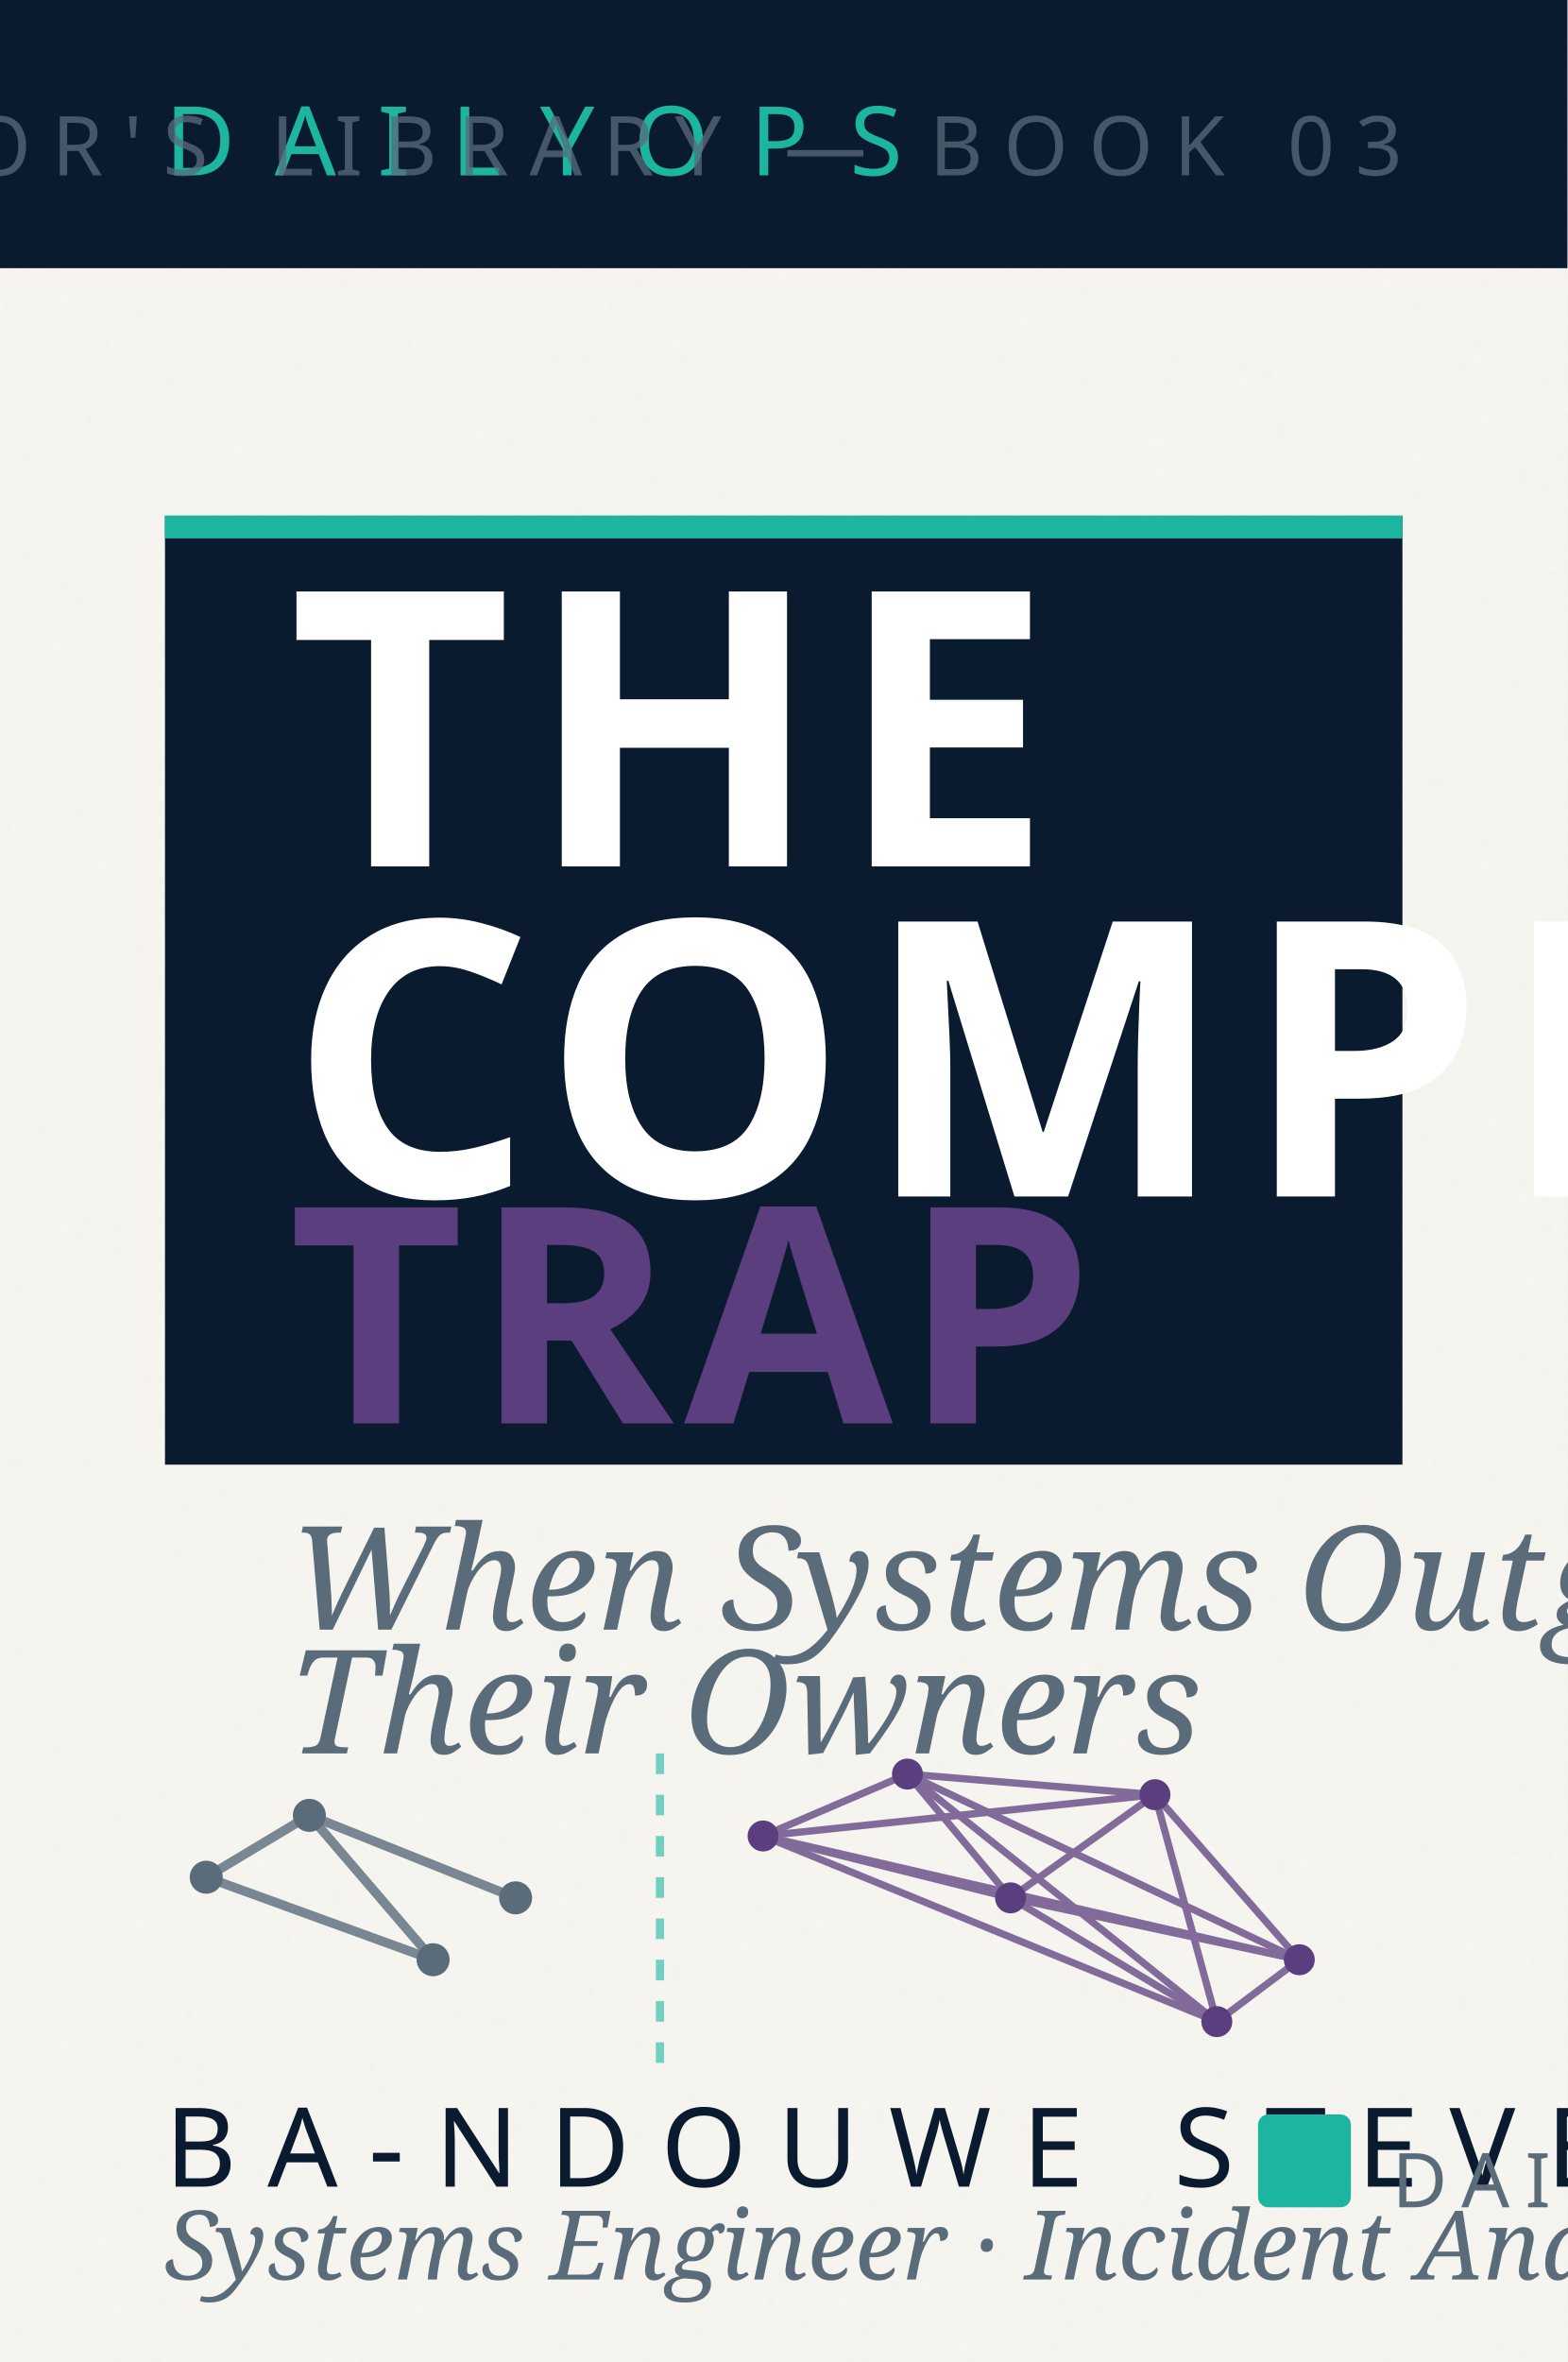
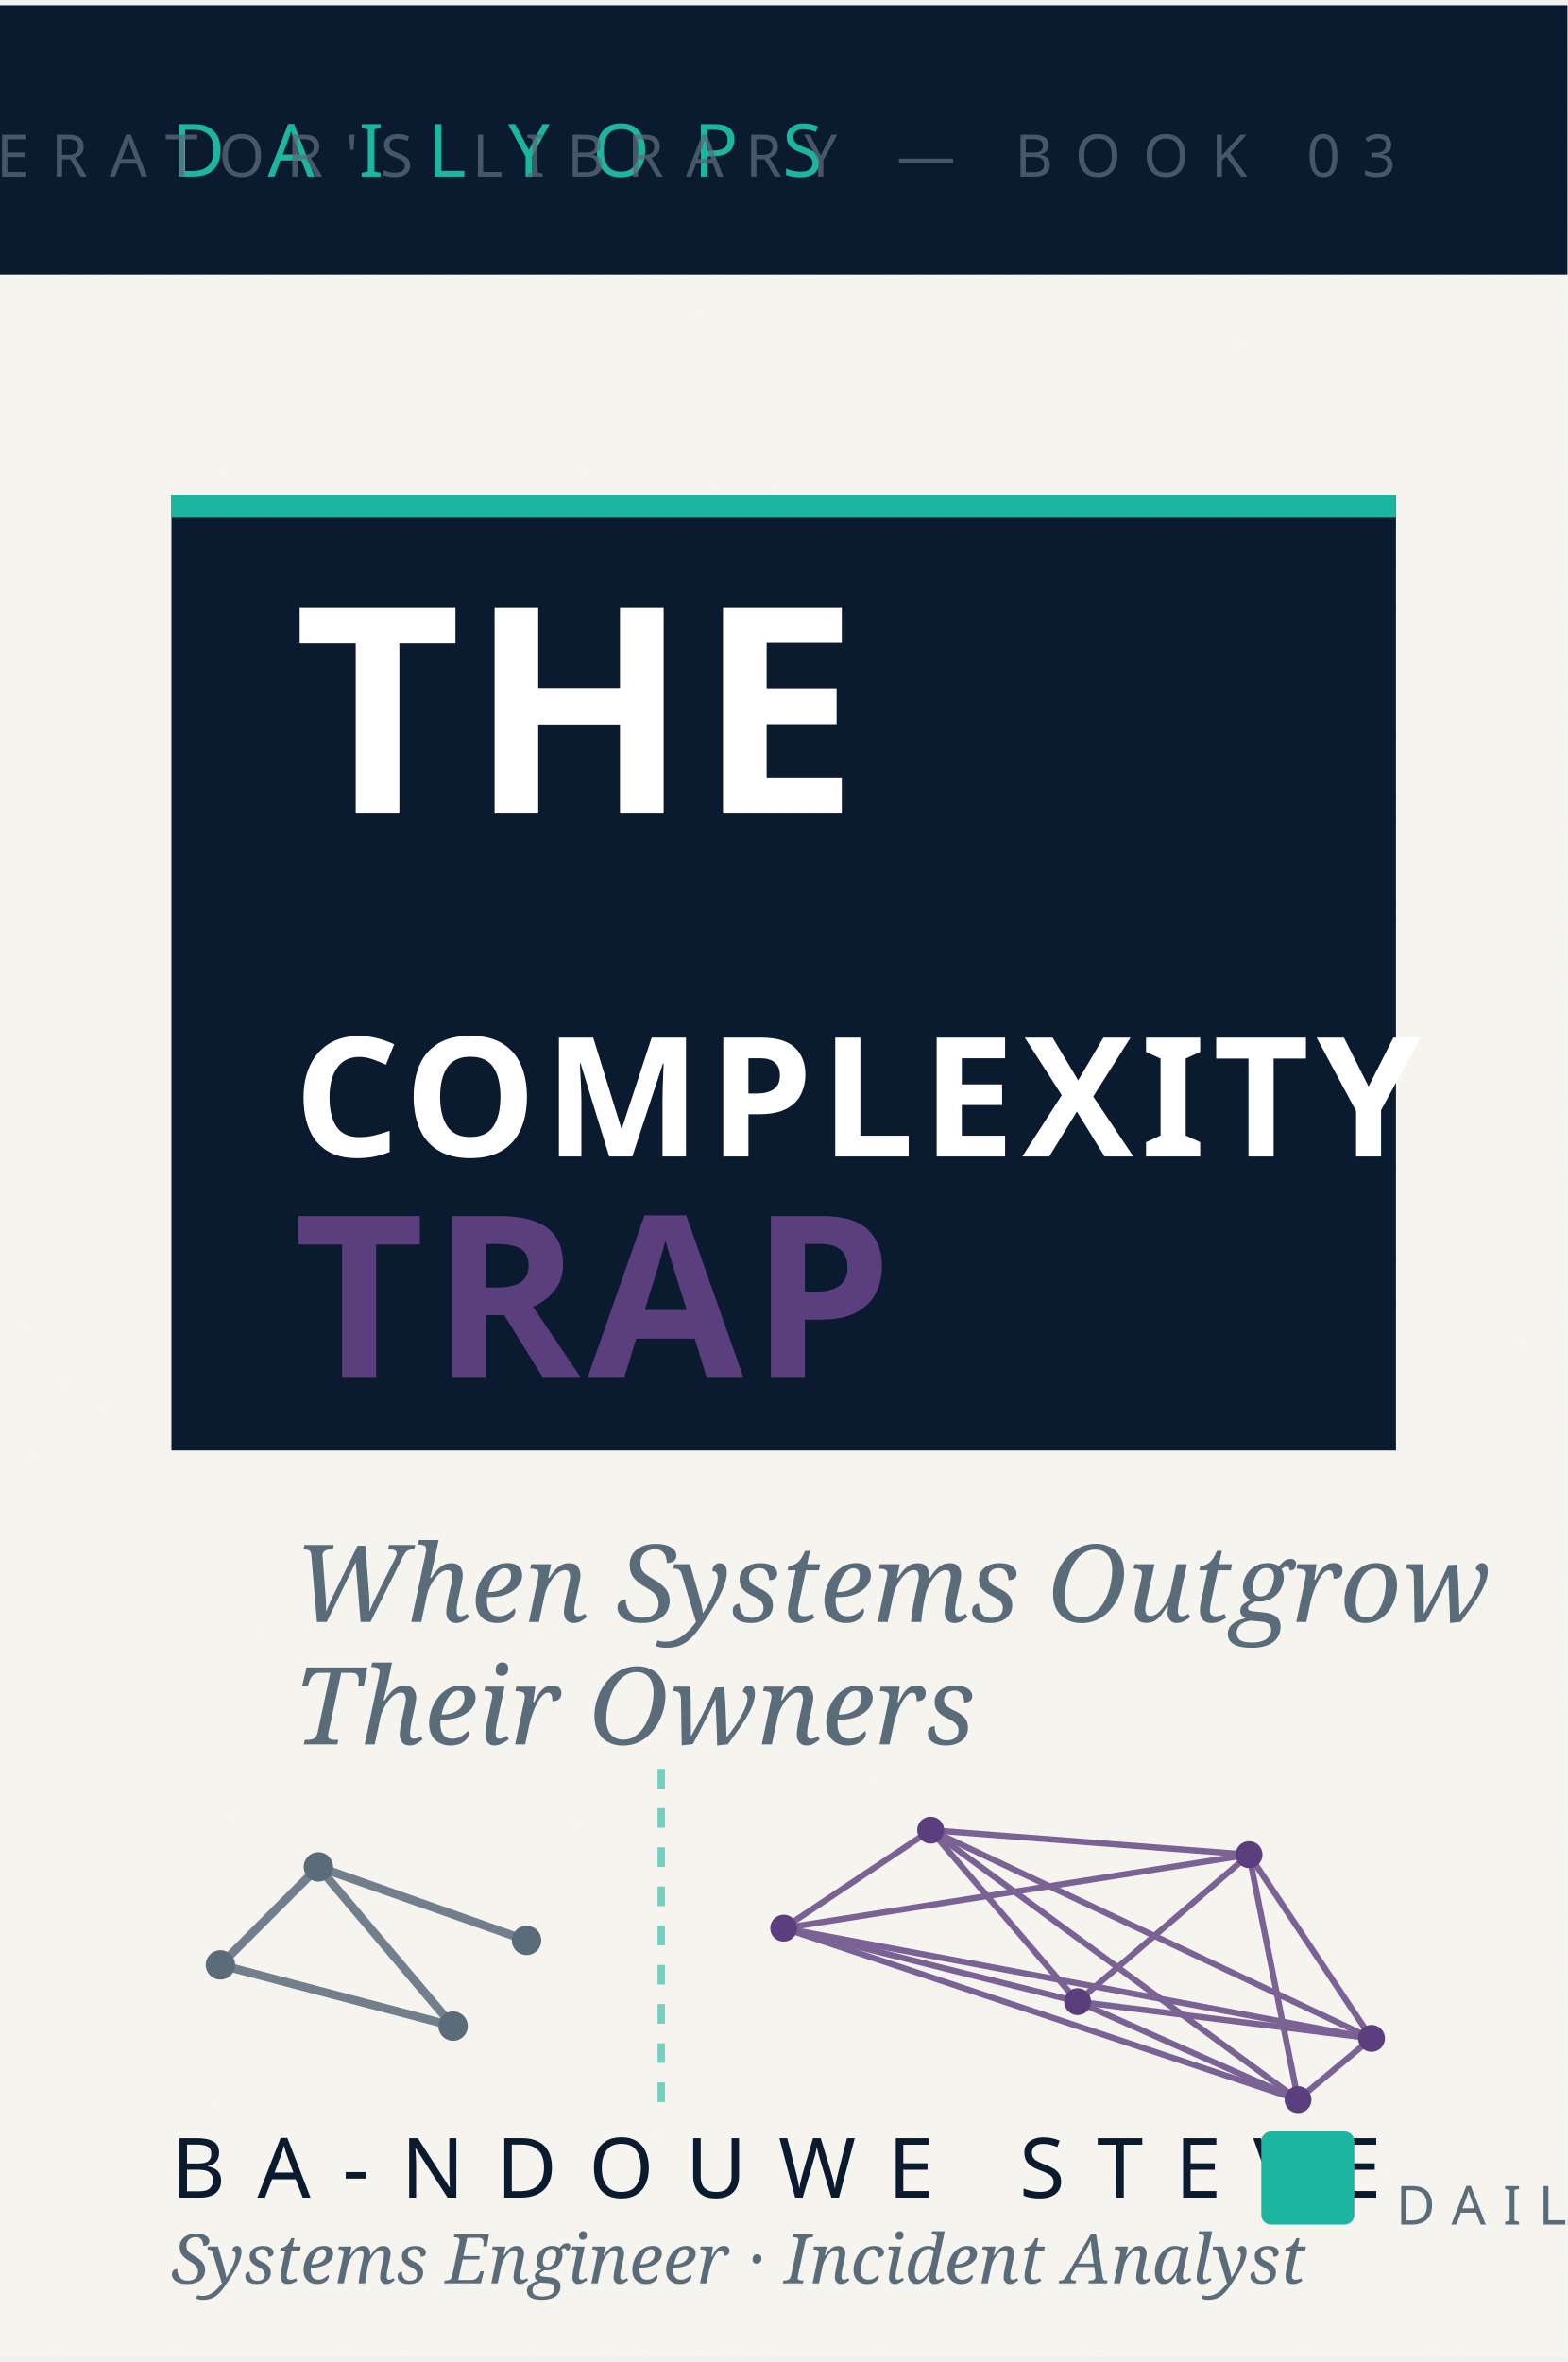
- <svg xmlns="http://www.w3.org/2000/svg" xml:lang="en" width="152mm" height="229mm" viewBox="0 0 152 229">
+ <svg xmlns="http://www.w3.org/2000/svg" xml:lang="en" width="152mm" height="229mm" viewBox="0 0 640 960">
  <defs>
    <filter id="paper" x="0" y="0" width="100%" height="100%">
-       <feTurbulence type="fractalNoise" baseFrequency="0.85" numOctaves="4" result="noise" />
+       <feTurbulence type="fractalNoise" baseFrequency="0.9" numOctaves="3" result="noise" />
      <feColorMatrix in="noise" type="saturate" values="0" result="gray" />
      <feComponentTransfer in="gray" result="light">
-         <feFuncA type="linear" slope="0.06" />
+         <feFuncA type="linear" slope="0.05" />
      </feComponentTransfer>
      <feComposite in="light" in2="SourceGraphic" operator="in" result="tex" />
      <feMerge>
        <feMergeNode in="SourceGraphic" />
        <feMergeNode in="tex" />
      </feMerge>
    </filter>
  </defs>
-   <rect x="0" y="0" width="152" height="229" fill="#F7F5F0" filter="url(#paper)" />
-   <rect x="0" y="0" width="152" height="26" fill="#0A1A2F" />
-   <text x="16" y="17" font-family="Sora, 'Space Grotesk', sans-serif" font-weight="300" font-size="7pt" letter-spacing="4" fill="#1CB5A0">DAILYOPS</text>
-   <text x="136" y="17" text-anchor="end" font-family="Sora, 'Space Grotesk', sans-serif" font-weight="300" font-size="6pt" letter-spacing="2" fill="#5A6B7A" opacity="0.75">THE OPERATOR'S LIBRARY — BOOK 03</text>
-   <rect x="16" y="50" width="120" height="92" fill="#0A1A2F" />
-   <rect x="16" y="50" width="120" height="2.2" fill="#1CB5A0" />
-   <text x="28" y="84" font-family="Sora, 'Space Grotesk', sans-serif" font-weight="800" font-size="28pt" letter-spacing="1.5" fill="#FFFFFF">THE</text>
-   <text x="28" y="116" font-family="Sora, 'Space Grotesk', sans-serif" font-weight="800" font-size="28pt" letter-spacing="1.5" fill="#FFFFFF">COMPLEXITY</text>
-   <text x="28" y="138" font-family="Sora, 'Space Grotesk', sans-serif" font-weight="700" font-size="22pt" letter-spacing="1" fill="#5B3E7D">TRAP</text>
-   <text x="28" y="158" font-family="'Source Serif Pro', Georgia, serif" font-weight="400" font-style="italic" font-size="10.5pt" fill="#5A6B7A">When Systems Outgrow</text>
-   <text x="28" y="170" font-family="'Source Serif Pro', Georgia, serif" font-weight="400" font-style="italic" font-size="10.5pt" fill="#5A6B7A">Their Owners</text>
+   <rect x="0" y="0" width="640" height="960" fill="#F7F5F0" filter="url(#paper)" />
+   <rect x="0" y="0" width="640" height="110" fill="#0A1A2F" />
+   <text x="70" y="70" font-family="Sora, 'Space Grotesk', sans-serif" font-weight="300" font-size="30" letter-spacing="18" fill="#1CB5A0">DAILYOPS</text>
+   <text x="570" y="70" text-anchor="end" font-family="Sora, 'Space Grotesk', sans-serif" font-weight="300" font-size="24" letter-spacing="9" fill="#5A6B7A" opacity="0.75">THE OPERATOR'S LIBRARY — BOOK 03</text>
+   <rect x="70" y="200" width="500" height="390" fill="#0A1A2F" />
+   <rect x="70" y="200" width="500" height="9" fill="#1CB5A0" />
+   <text x="120" y="330" font-family="Sora, 'Space Grotesk', sans-serif" font-weight="800" font-size="118" letter-spacing="3" fill="#FFFFFF">THE</text>
+   <text x="120" y="470" font-family="Sora, 'Space Grotesk', sans-serif" font-weight="800" font-size="68" letter-spacing="3" fill="#FFFFFF">COMPLEXITY</text>
+   <text x="120" y="560" font-family="Sora, 'Space Grotesk', sans-serif" font-weight="700" font-size="92" letter-spacing="3" fill="#5B3E7D">TRAP</text>
+   <text x="120" y="660" font-family="'Source Serif Pro', Georgia, serif" font-weight="400" font-style="italic" font-size="44" fill="#5A6B7A">When Systems Outgrow</text>
+   <text x="120" y="710" font-family="'Source Serif Pro', Georgia, serif" font-weight="400" font-style="italic" font-size="44" fill="#5A6B7A">Their Owners</text>
  <g id="symbole-complexite">
-     <g stroke="#5A6B7A" stroke-width="0.9" fill="none" opacity="0.8">
-       <line x1="20" y1="182" x2="30" y2="176" />
-       <line x1="30" y1="176" x2="42" y2="190" />
-       <line x1="20" y1="182" x2="42" y2="190" />
-       <line x1="30" y1="176" x2="50" y2="184" />
+     <g stroke="#5A6B7A" stroke-width="3.5" fill="none" opacity="0.85">
+       <line x1="90" y1="800" x2="130" y2="760" />
+       <line x1="130" y1="760" x2="185" y2="825" />
+       <line x1="90" y1="800" x2="185" y2="825" />
+       <line x1="130" y1="760" x2="215" y2="790" />
    </g>
    <g fill="#5A6B7A">
-       <circle cx="20" cy="182" r="1.6" />
-       <circle cx="30" cy="176" r="1.6" />
-       <circle cx="42" cy="190" r="1.6" />
-       <circle cx="50" cy="184" r="1.6" />
+       <circle cx="90" cy="800" r="6" />
+       <circle cx="130" cy="760" r="6" />
+       <circle cx="185" cy="825" r="6" />
+       <circle cx="215" cy="790" r="6" />
    </g>
-     <line x1="64" y1="170" x2="64" y2="200" stroke="#1CB5A0" stroke-width="0.8" stroke-dasharray="2,2" opacity="0.6" />
-     <g stroke="#5B3E7D" stroke-width="0.7" fill="none" opacity="0.75">
-       <line x1="74" y1="178" x2="88" y2="172" />
-       <line x1="74" y1="178" x2="98" y2="184" />
-       <line x1="74" y1="178" x2="112" y2="174" />
-       <line x1="74" y1="178" x2="126" y2="190" />
-       <line x1="88" y1="172" x2="98" y2="184" />
-       <line x1="88" y1="172" x2="112" y2="174" />
-       <line x1="88" y1="172" x2="126" y2="190" />
-       <line x1="98" y1="184" x2="112" y2="174" />
-       <line x1="98" y1="184" x2="126" y2="190" />
-       <line x1="112" y1="174" x2="126" y2="190" />
-       <line x1="98" y1="184" x2="118" y2="196" />
-       <line x1="112" y1="174" x2="118" y2="196" />
-       <line x1="88" y1="172" x2="118" y2="196" />
-       <line x1="74" y1="178" x2="118" y2="196" />
-       <line x1="118" y1="196" x2="126" y2="190" />
+     <line x1="270" y1="720" x2="270" y2="860" stroke="#1CB5A0" stroke-width="3" stroke-dasharray="8,8" opacity="0.6" />
+     <g stroke="#5B3E7D" stroke-width="2.5" fill="none" opacity="0.8">
+       <line x1="320" y1="785" x2="380" y2="745" />
+       <line x1="320" y1="785" x2="440" y2="815" />
+       <line x1="320" y1="785" x2="510" y2="755" />
+       <line x1="320" y1="785" x2="560" y2="830" />
+       <line x1="380" y1="745" x2="440" y2="815" />
+       <line x1="380" y1="745" x2="510" y2="755" />
+       <line x1="380" y1="745" x2="560" y2="830" />
+       <line x1="440" y1="815" x2="510" y2="755" />
+       <line x1="440" y1="815" x2="560" y2="830" />
+       <line x1="510" y1="755" x2="560" y2="830" />
+       <line x1="440" y1="815" x2="530" y2="855" />
+       <line x1="510" y1="755" x2="530" y2="855" />
+       <line x1="380" y1="745" x2="530" y2="855" />
+       <line x1="320" y1="785" x2="530" y2="855" />
+       <line x1="530" y1="855" x2="560" y2="830" />
    </g>
    <g fill="#5B3E7D">
-       <circle cx="74" cy="178" r="1.5" />
-       <circle cx="88" cy="172" r="1.5" />
-       <circle cx="98" cy="184" r="1.5" />
-       <circle cx="112" cy="174" r="1.5" />
-       <circle cx="118" cy="196" r="1.5" />
-       <circle cx="126" cy="190" r="1.5" />
+       <circle cx="320" cy="785" r="5.5" />
+       <circle cx="380" cy="745" r="5.5" />
+       <circle cx="440" cy="815" r="5.5" />
+       <circle cx="510" cy="755" r="5.5" />
+       <circle cx="530" cy="855" r="5.5" />
+       <circle cx="560" cy="830" r="5.5" />
    </g>
  </g>
-   <text x="16" y="212" font-family="Sora, 'Space Grotesk', sans-serif" font-weight="400" font-size="8pt" letter-spacing="3" fill="#0A1A2F">BA-NDOUWE STEVE</text>
-   <text x="16" y="221" font-family="'Source Serif Pro', Georgia, serif" font-weight="300" font-style="italic" font-size="7pt" fill="#5A6B7A">Systems Engineer · Incident Analyst</text>
-   <g transform="translate(122, 205)">
-     <rect x="0" y="0" width="9" height="9" fill="#1CB5A0" rx="1" />
-     <text x="13" y="9" font-family="Sora, 'Space Grotesk', sans-serif" font-weight="300" font-size="5.5pt" letter-spacing="1.5" fill="#5A6B7A">DAILYOPS</text>
+   <text x="70" y="895" font-family="Sora, 'Space Grotesk', sans-serif" font-weight="400" font-size="34" letter-spacing="13" fill="#0A1A2F">BA-NDOUWE STEVE</text>
+   <text x="70" y="930" font-family="'Source Serif Pro', Georgia, serif" font-weight="300" font-style="italic" font-size="28" fill="#5A6B7A">Systems Engineer · Incident Analyst</text>
+   <g transform="translate(515, 868)">
+     <rect x="0" y="0" width="38" height="38" fill="#1CB5A0" rx="4" />
+     <text x="55" y="38" font-family="Sora, 'Space Grotesk', sans-serif" font-weight="300" font-size="22" letter-spacing="7" fill="#5A6B7A">DAILYOPS</text>
  </g>
</svg>
